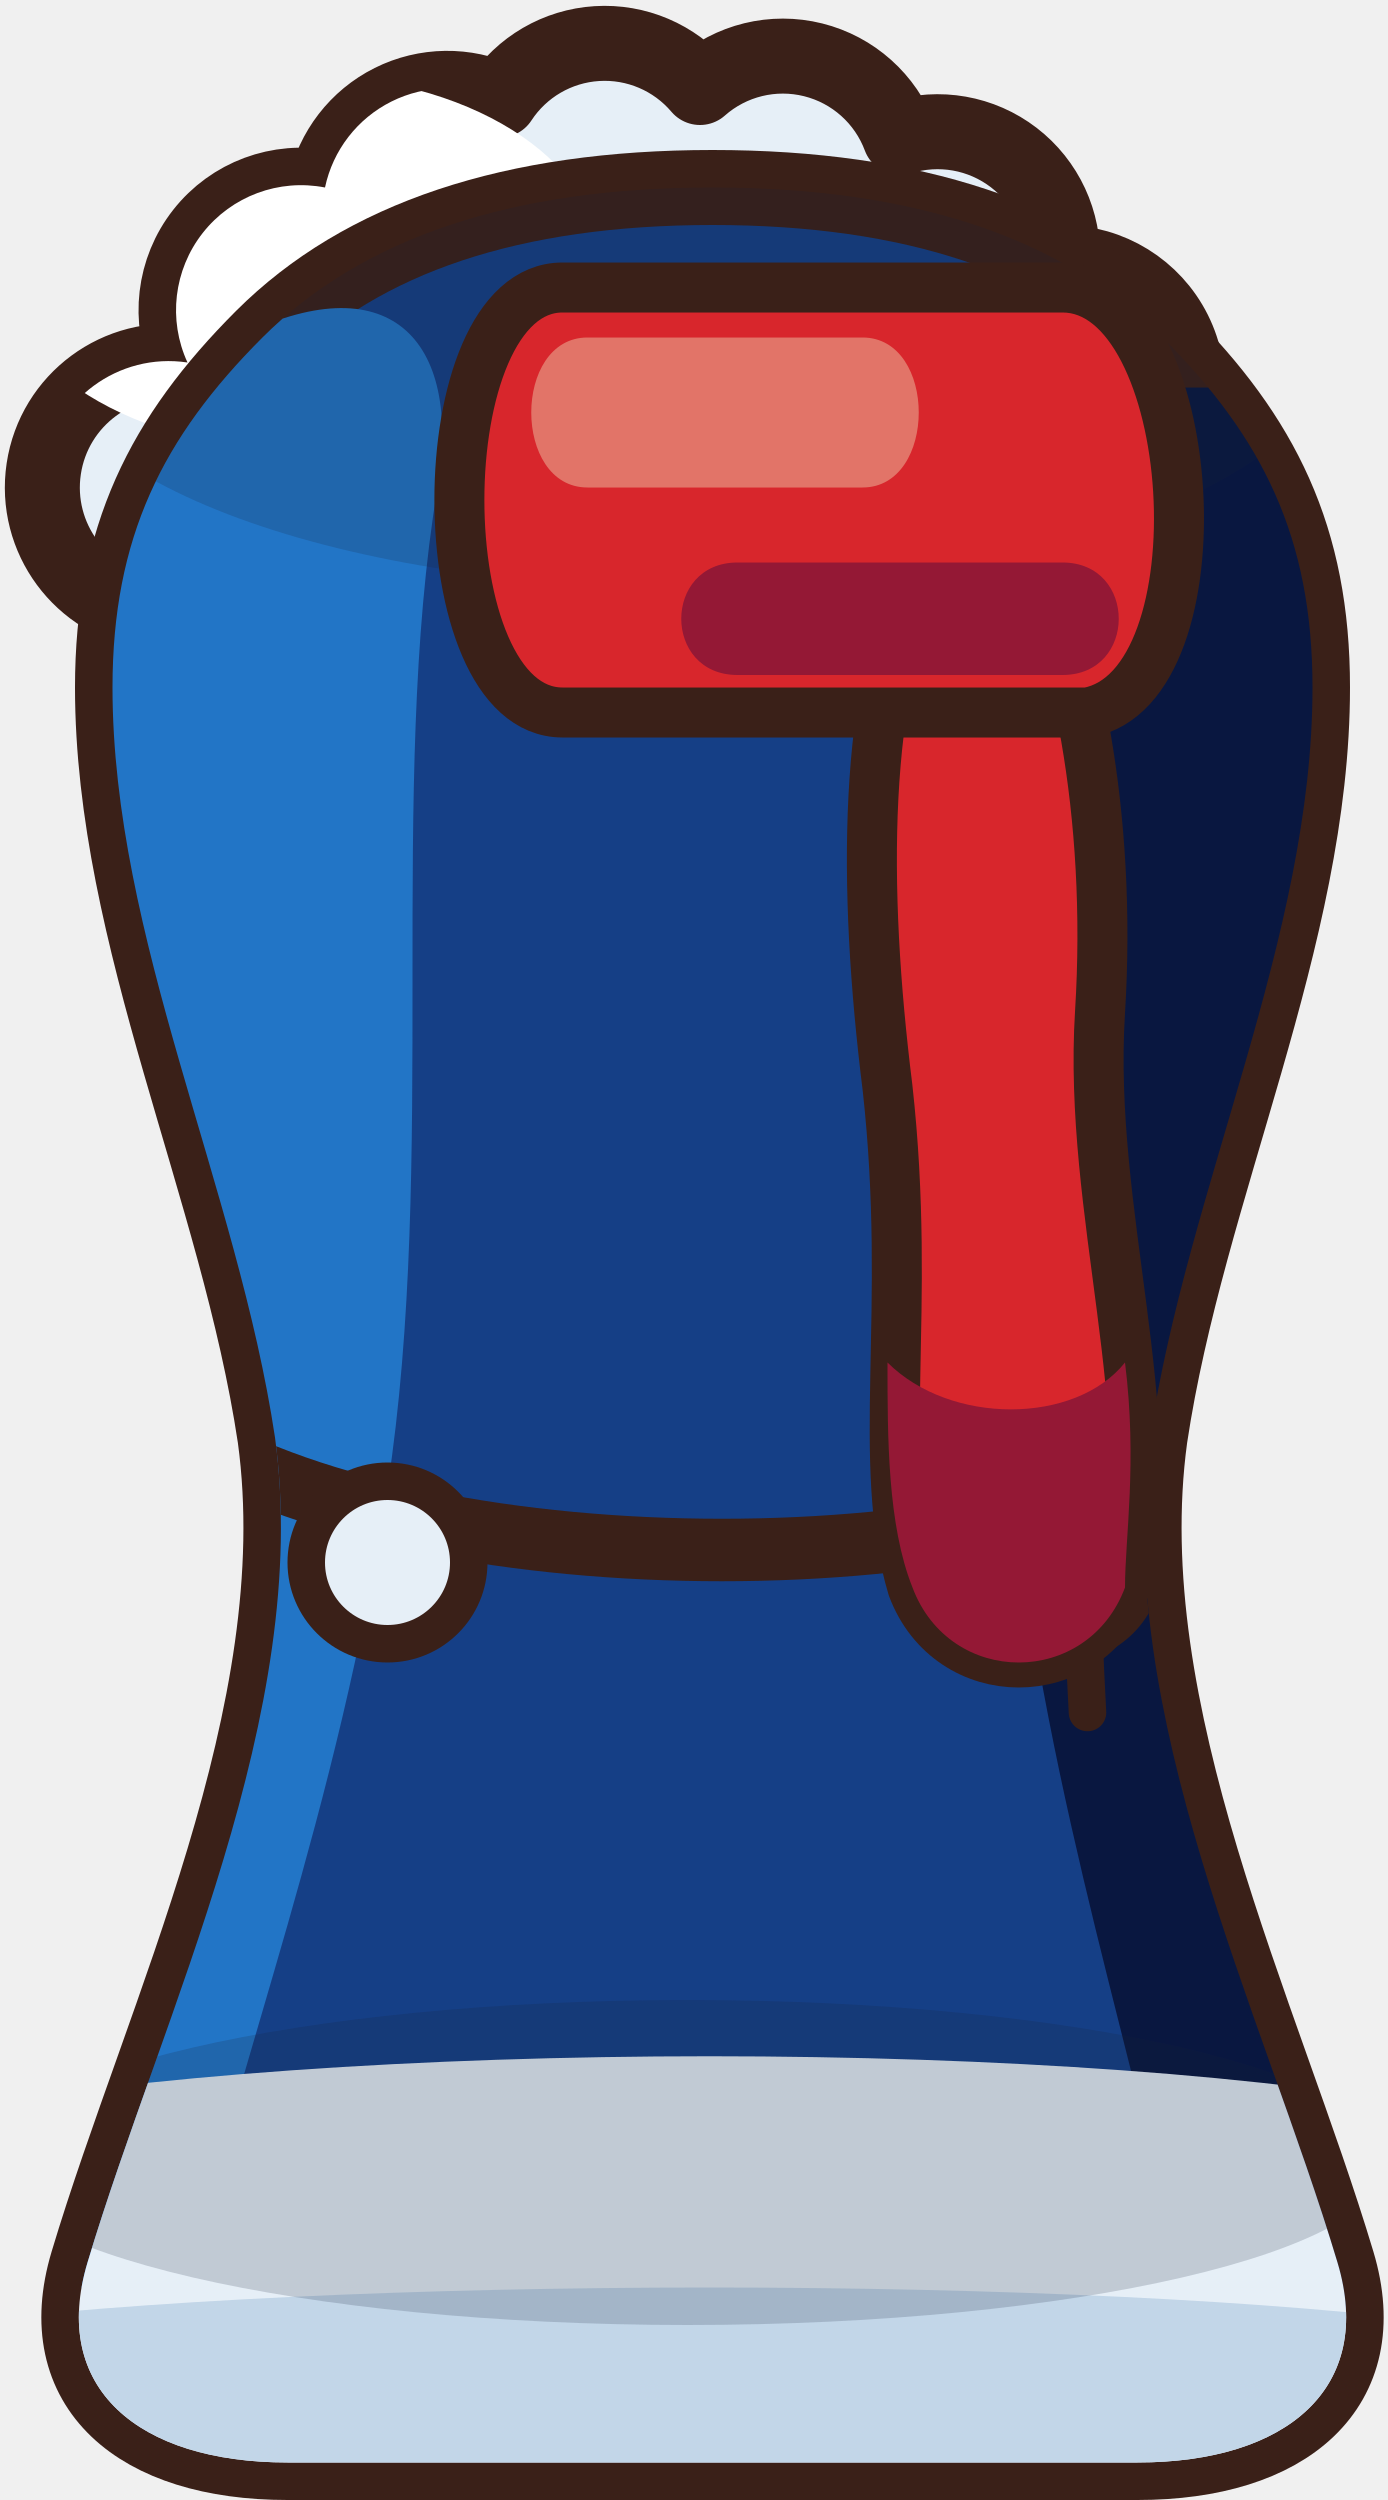
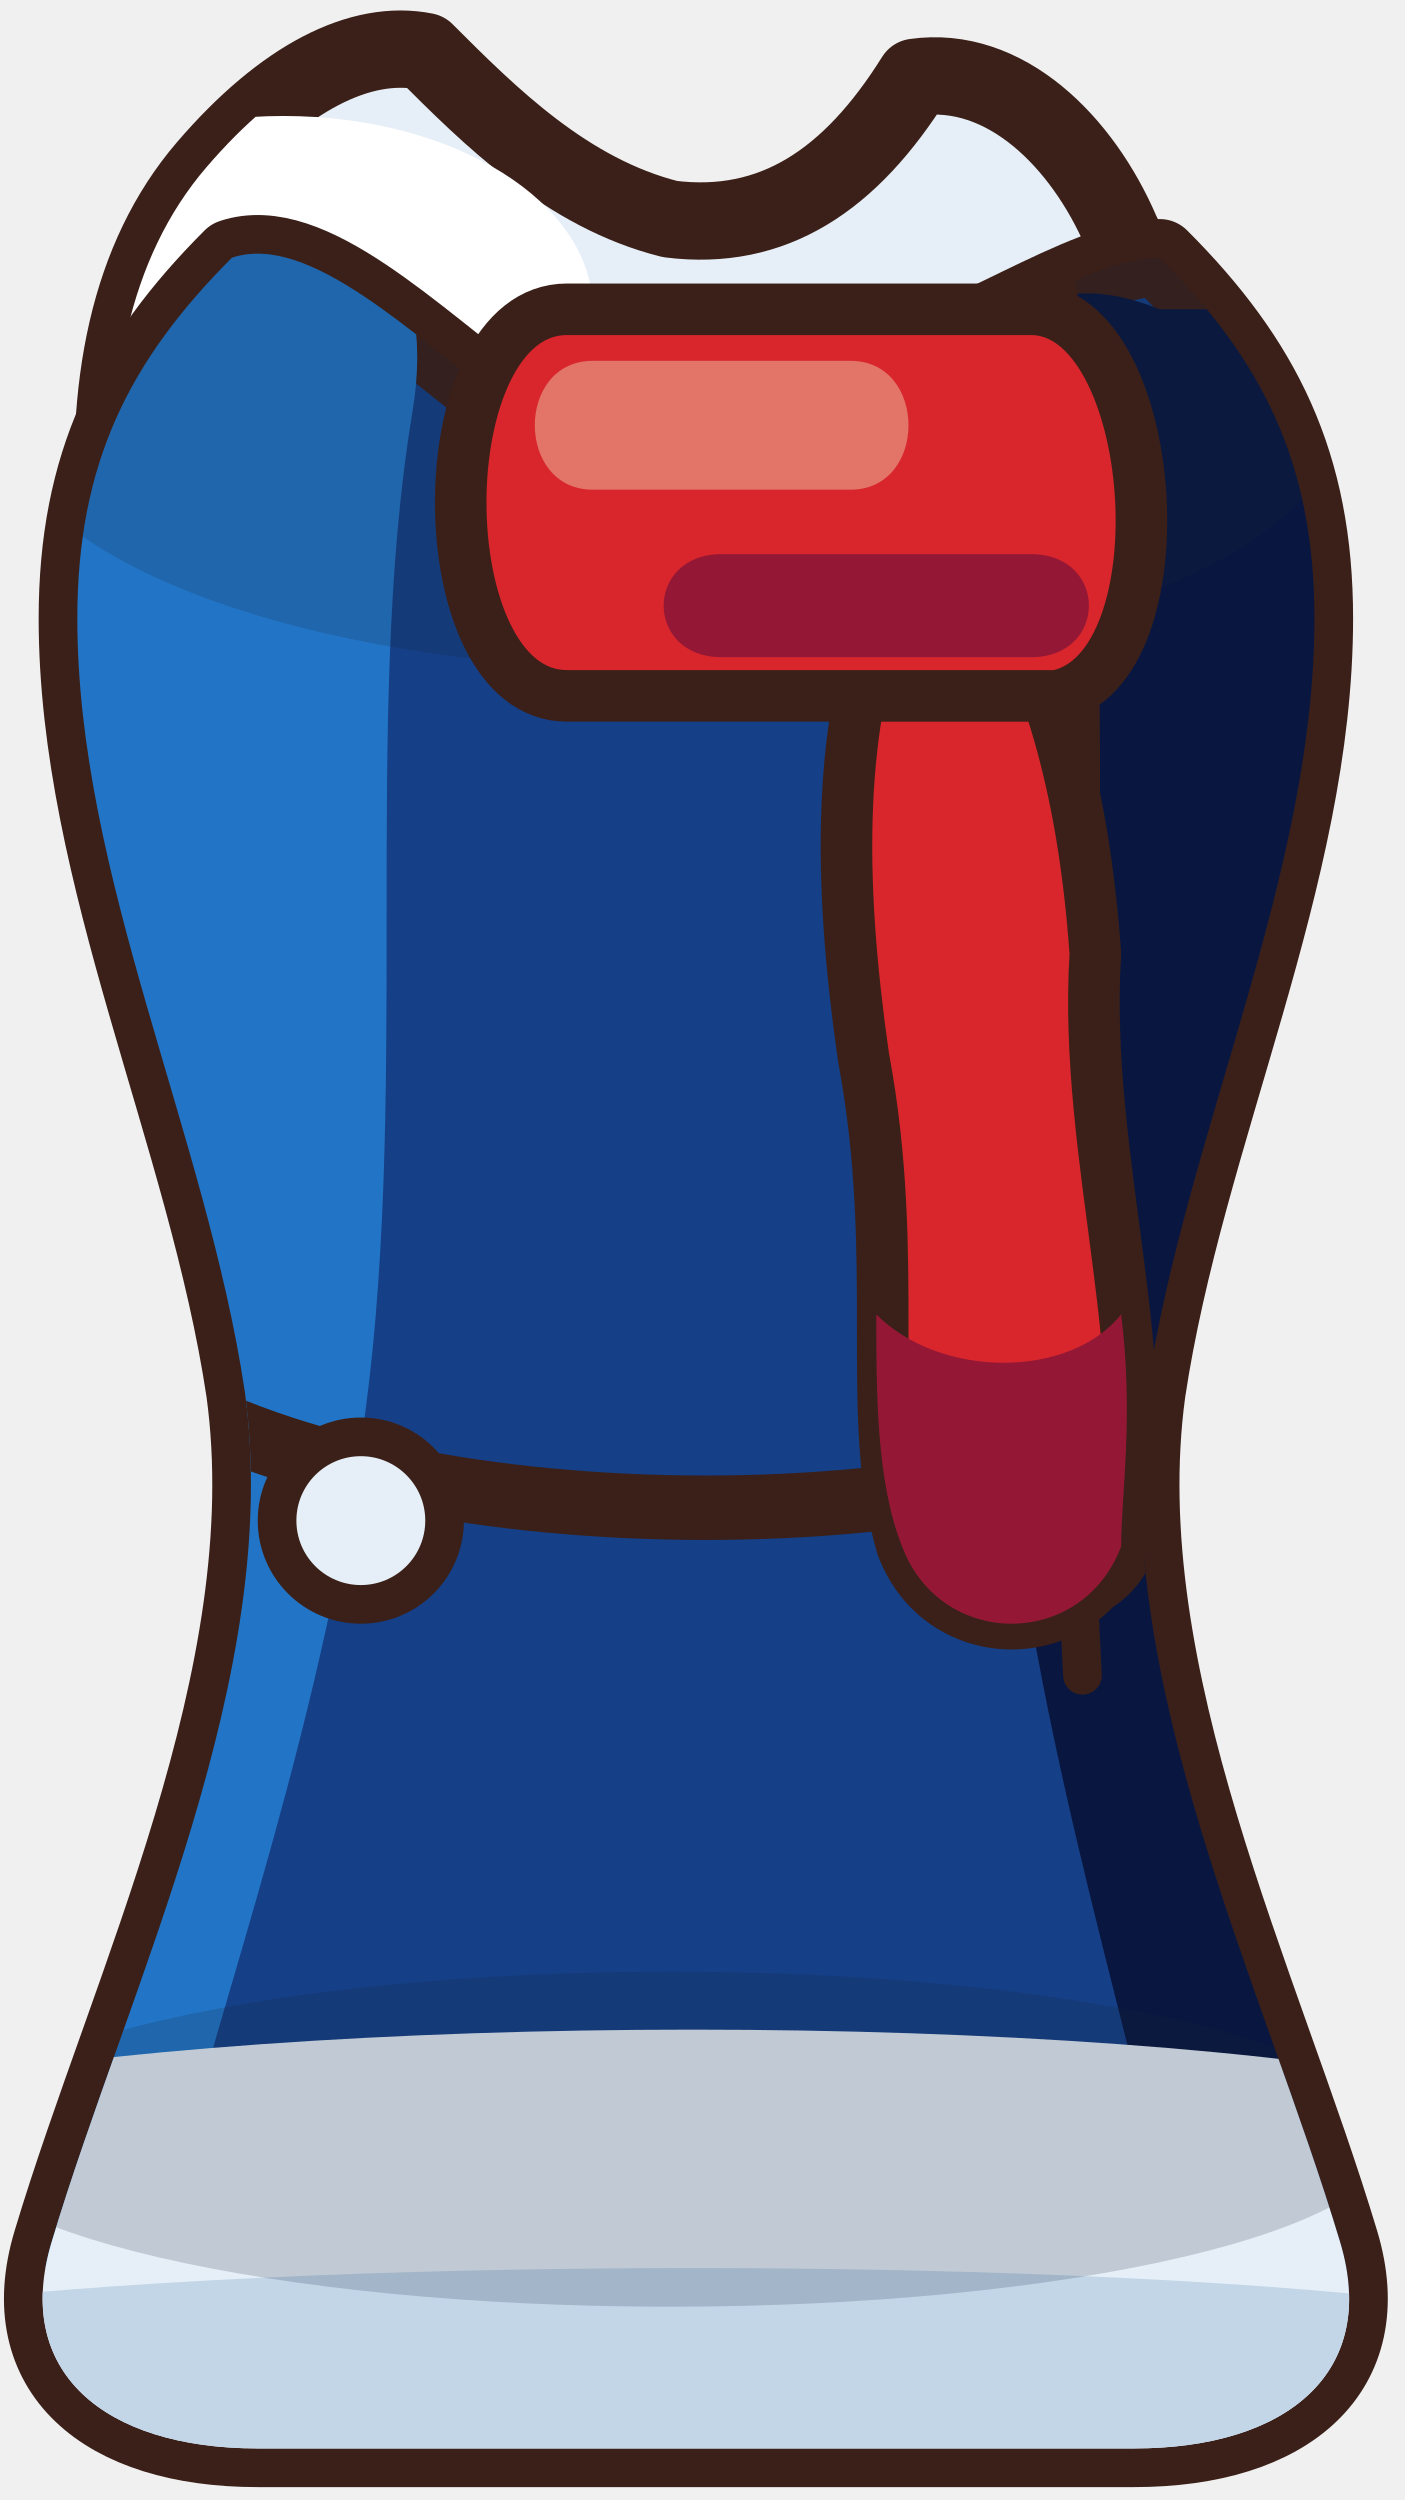
- <svg xmlns="http://www.w3.org/2000/svg" width="111" height="200" viewBox="65 113 111 200" shape-rendering="geometricPrecision">
-   <path d="M 77,162 A 10,10 0 0 1 80,142 A 10,10 0 0 1 91,128 A 10,10 0 0 1 105,121 A 10,10 0 0 1 121,120 A 10,10 0 0 1 137,124 A 10,10 0 0 1 150,134 A 10,10 0 0 1 158,150 L 154,166 C 139,178 91,178 78,169 Z" fill="#e6eff7" stroke="#3a2018" stroke-width="6" stroke-linecap="round" stroke-linejoin="round" />
+ <svg xmlns="http://www.w3.org/2000/svg" width="109" height="194" viewBox="68 120 109 194" shape-rendering="geometricPrecision">
+   <path d="M 77,162 C 76,150 78,140 84,133 C 90,126 96,123 101,124 C 106,129 112,135 120,137 C 128,138 134,134 139,126 C 146,125 152,131 155,138 C 158,144 159,147 158,150 L 154,166 C 139,178 91,178 78,169 Z" fill="#e6eff7" stroke="#3a2018" stroke-width="6" stroke-linecap="round" stroke-linejoin="round" />
  <defs>
    <clipPath id="ruff">
-       <path d="M 77,162 A 10,10 0 0 1 80,142 A 10,10 0 0 1 91,128 A 10,10 0 0 1 105,121 A 10,10 0 0 1 121,120 A 10,10 0 0 1 137,124 A 10,10 0 0 1 150,134 A 10,10 0 0 1 158,150 L 154,166 C 139,178 91,178 78,169 Z" />
+       <path d="M 77,162 C 76,150 78,140 84,133 C 90,126 96,123 101,124 C 106,129 112,135 120,137 C 128,138 134,134 139,126 C 146,125 152,131 155,138 C 158,144 159,147 158,150 L 154,166 C 139,178 91,178 78,169 Z" />
    </clipPath>
  </defs>
  <g clip-path="url(#ruff)">
-     <ellipse cx="89" cy="134" rx="24" ry="15" fill="#ffffff" />
-     <ellipse cx="154" cy="158" rx="22" ry="14" fill="#c2d6e8" />
+     <ellipse cx="90" cy="144" rx="24" ry="15" fill="#ffffff" />
+     <ellipse cx="152" cy="160" rx="24" ry="15" fill="#c2d6e8" />
  </g>
-   <path d="M 122,128 C 138,128 150,132 158,140 C 166,148 170,156 170,168 C 170,188 160,208 157,228 C 154,250 166,274 172,294 C 175,304 168,310 156,310 L 88,310 C 76,310 69,304 72,294 C 78,274 90,250 87,228 C 84,208 74,188 74,168 C 74,156 78,148 86,140 C 94,132 106,128 122,128 Z" fill="#153f86" stroke="#3a2018" stroke-width="6" stroke-linecap="round" stroke-linejoin="round" />
+   <path d="M 132,150 C 143,147 152,140 158,140 C 166,148 170,156 170,168 C 170,188 160,208 157,228 C 154,250 166,274 172,294 C 175,304 168,310 156,310 L 88,310 C 76,310 69,304 72,294 C 78,274 90,250 87,228 C 84,208 74,188 74,168 C 74,156 78,148 86,140 C 92,138 100,146 108,152 C 116,157 126,156 132,150 Z" fill="#153f86" stroke="#3a2018" stroke-width="6" stroke-linecap="round" stroke-linejoin="round" />
  <defs>
    <clipPath id="parka">
-       <path d="M 122,128 C 138,128 150,132 158,140 C 166,148 170,156 170,168 C 170,188 160,208 157,228 C 154,250 166,274 172,294 C 175,304 168,310 156,310 L 88,310 C 76,310 69,304 72,294 C 78,274 90,250 87,228 C 84,208 74,188 74,168 C 74,156 78,148 86,140 C 94,132 106,128 122,128 Z" />
+       <path d="M 132,150 C 143,147 152,140 158,140 C 166,148 170,156 170,168 C 170,188 160,208 157,228 C 154,250 166,274 172,294 C 175,304 168,310 156,310 L 88,310 C 76,310 69,304 72,294 C 78,274 90,250 87,228 C 84,208 74,188 74,168 C 74,156 78,148 86,140 C 92,138 100,146 108,152 C 116,157 126,156 132,150 Z" />
    </clipPath>
  </defs>
  <g clip-path="url(#parka)">
    <path d="M 84,140 C 96,134 102,140 100,152 C 96,176 100,206 96,232 C 92,258 84,278 80,296 L 60,296 L 60,140 Z" fill="#2275c6" />
    <path d="M 158,144 C 148,140 143,146 145,158 C 148,180 143,206 146,232 C 149,258 156,278 160,298 L 182,298 L 182,144 Z" fill="#091740" />
    <path d="M 60,282 C 92,276 152,276 182,282 L 182,316 L 60,316 Z" fill="#e6eff7" />
    <path d="M 60,299 C 92,295 152,295 182,299 L 182,316 L 60,316 Z" fill="#c2d6e8" />
-     <ellipse cx="120" cy="140" rx="52" ry="20" fill="#16203a" opacity="0.18" />
+     <ellipse cx="120" cy="152" rx="52" ry="20" fill="#16203a" opacity="0.18" />
    <ellipse cx="120" cy="286" rx="56" ry="13" fill="#16203a" opacity="0.18" />
    <path d="M 150,142 C 154,176 150,214 152,250" fill="none" stroke="#3a2018" stroke-width="3" stroke-linecap="round" stroke-linejoin="round" />
    <path d="M 80,228 C 100,240 146,240 164,228" fill="none" stroke="#3a2018" stroke-width="5" stroke-linecap="round" stroke-linejoin="round" />
    <ellipse cx="96" cy="238" rx="6.5" ry="6.5" fill="#e6eff7" stroke="#3a2018" stroke-width="3" />
    <ellipse cx="150" cy="238" rx="6.5" ry="6.5" fill="#e6eff7" stroke="#3a2018" stroke-width="3" />
  </g>
-   <path d="M 139,158 C 134,168 134,184 136,200 C 138,218 135,230 138,240 C 141,248 152,248 155,240 C 158,226 152,210 153,194 C 154,178 151,164 147,156 Z" fill="#d8262c" stroke="#3a2018" stroke-width="4" stroke-linecap="round" stroke-linejoin="round" />
+   <path d="M 137,166 C 133,176 133,188 135,202 C 138,218 135,230 138,240 C 141,248 152,248 155,240 C 158,226 152,210 153,194 C 152,180 149,172 145,164 Z" fill="#d8262c" stroke="#3a2018" stroke-width="4" stroke-linecap="round" stroke-linejoin="round" />
  <path d="M 136,222 C 141,227 151,227 155,222 C 156,230 155,236 155,240 C 152,248 141,248 138,240 C 136,235 136,228 136,222 Z" fill="#941835" />
-   <path d="M 110,136 L 150,136 C 161,136 163,168 152,170 L 110,170 C 99,170 99,136 110,136 Z" fill="#d8262c" stroke="#3a2018" stroke-width="4" stroke-linecap="round" stroke-linejoin="round" />
-   <path d="M 112,140 L 134,140 C 140,140 140,152 134,152 L 112,152 C 106,152 106,140 112,140 Z" fill="#e27468" />
-   <path d="M 124,158 L 150,158 C 156,158 156,167 150,167 L 124,167 C 118,167 118,158 124,158 Z" fill="#941835" />
+   <path d="M 112,144 L 148,144 C 158,144 160,172 150,174 L 112,174 C 101,174 101,144 112,144 Z" fill="#d8262c" stroke="#3a2018" stroke-width="4" stroke-linecap="round" stroke-linejoin="round" />
+   <path d="M 114,148 L 134,148 C 140,148 140,158 134,158 L 114,158 C 108,158 108,148 114,148 Z" fill="#e27468" />
+   <path d="M 124,163 L 148,163 C 154,163 154,171 148,171 L 124,171 C 118,171 118,163 124,163 Z" fill="#941835" />
</svg>
